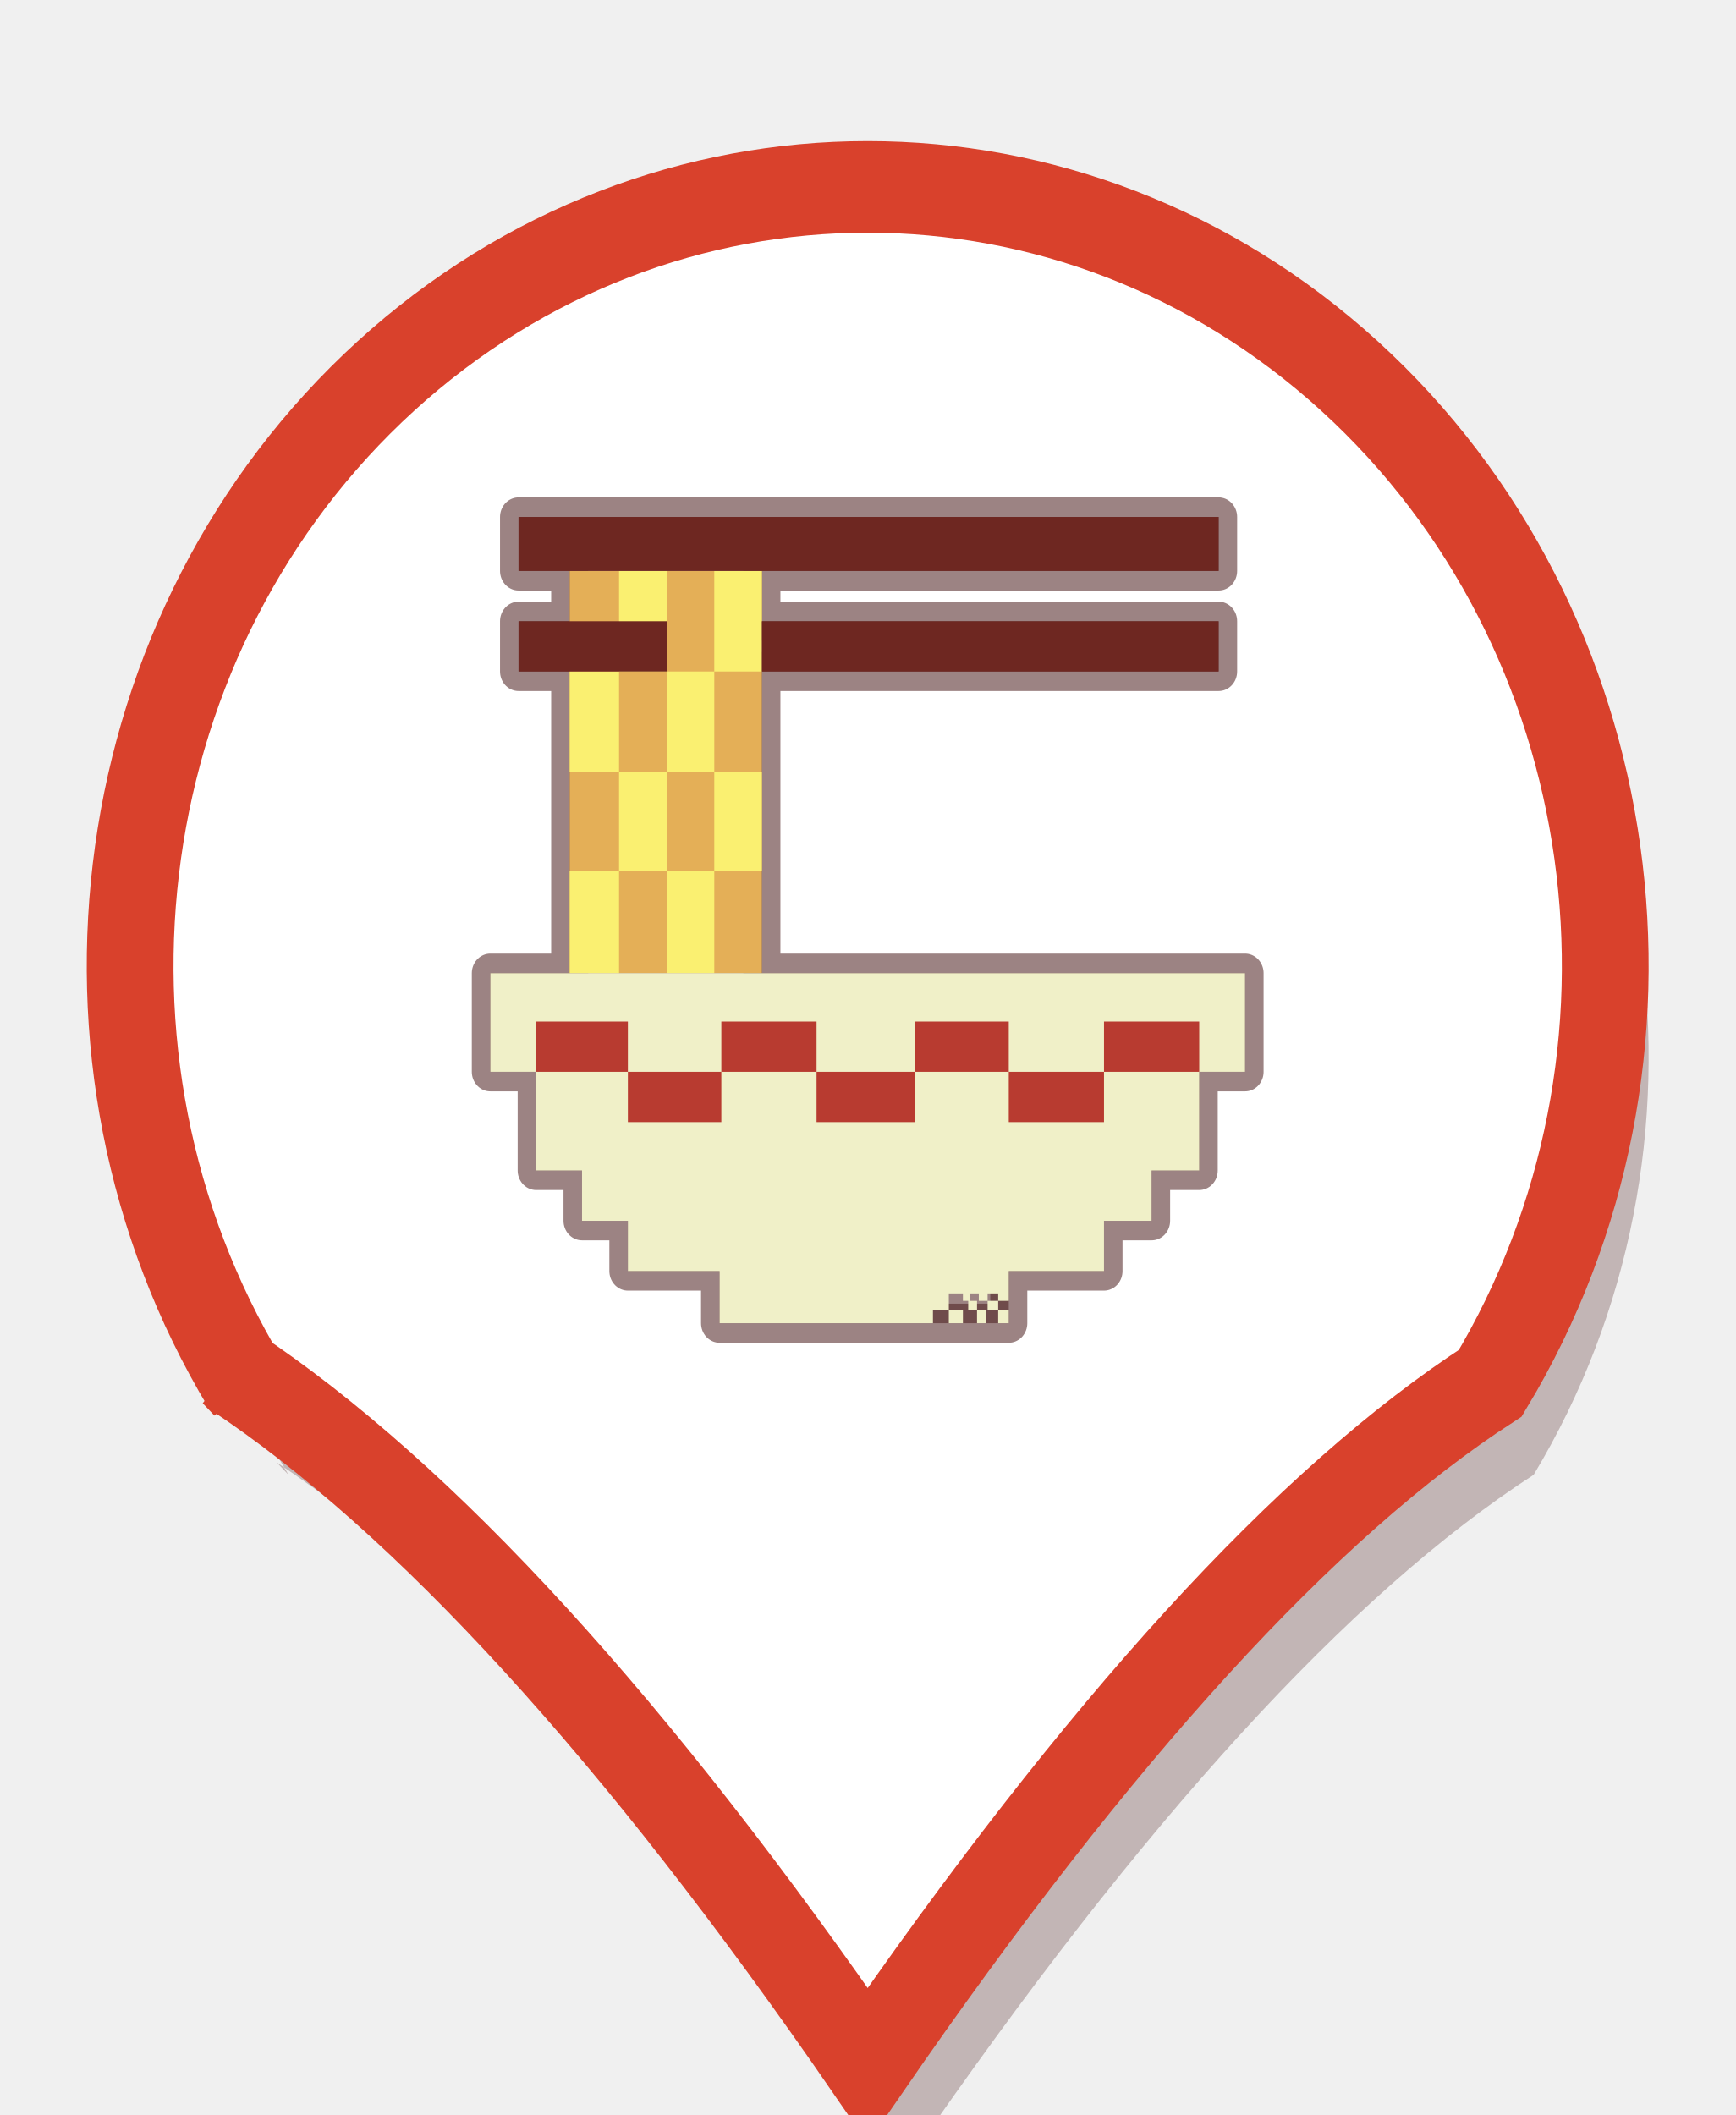
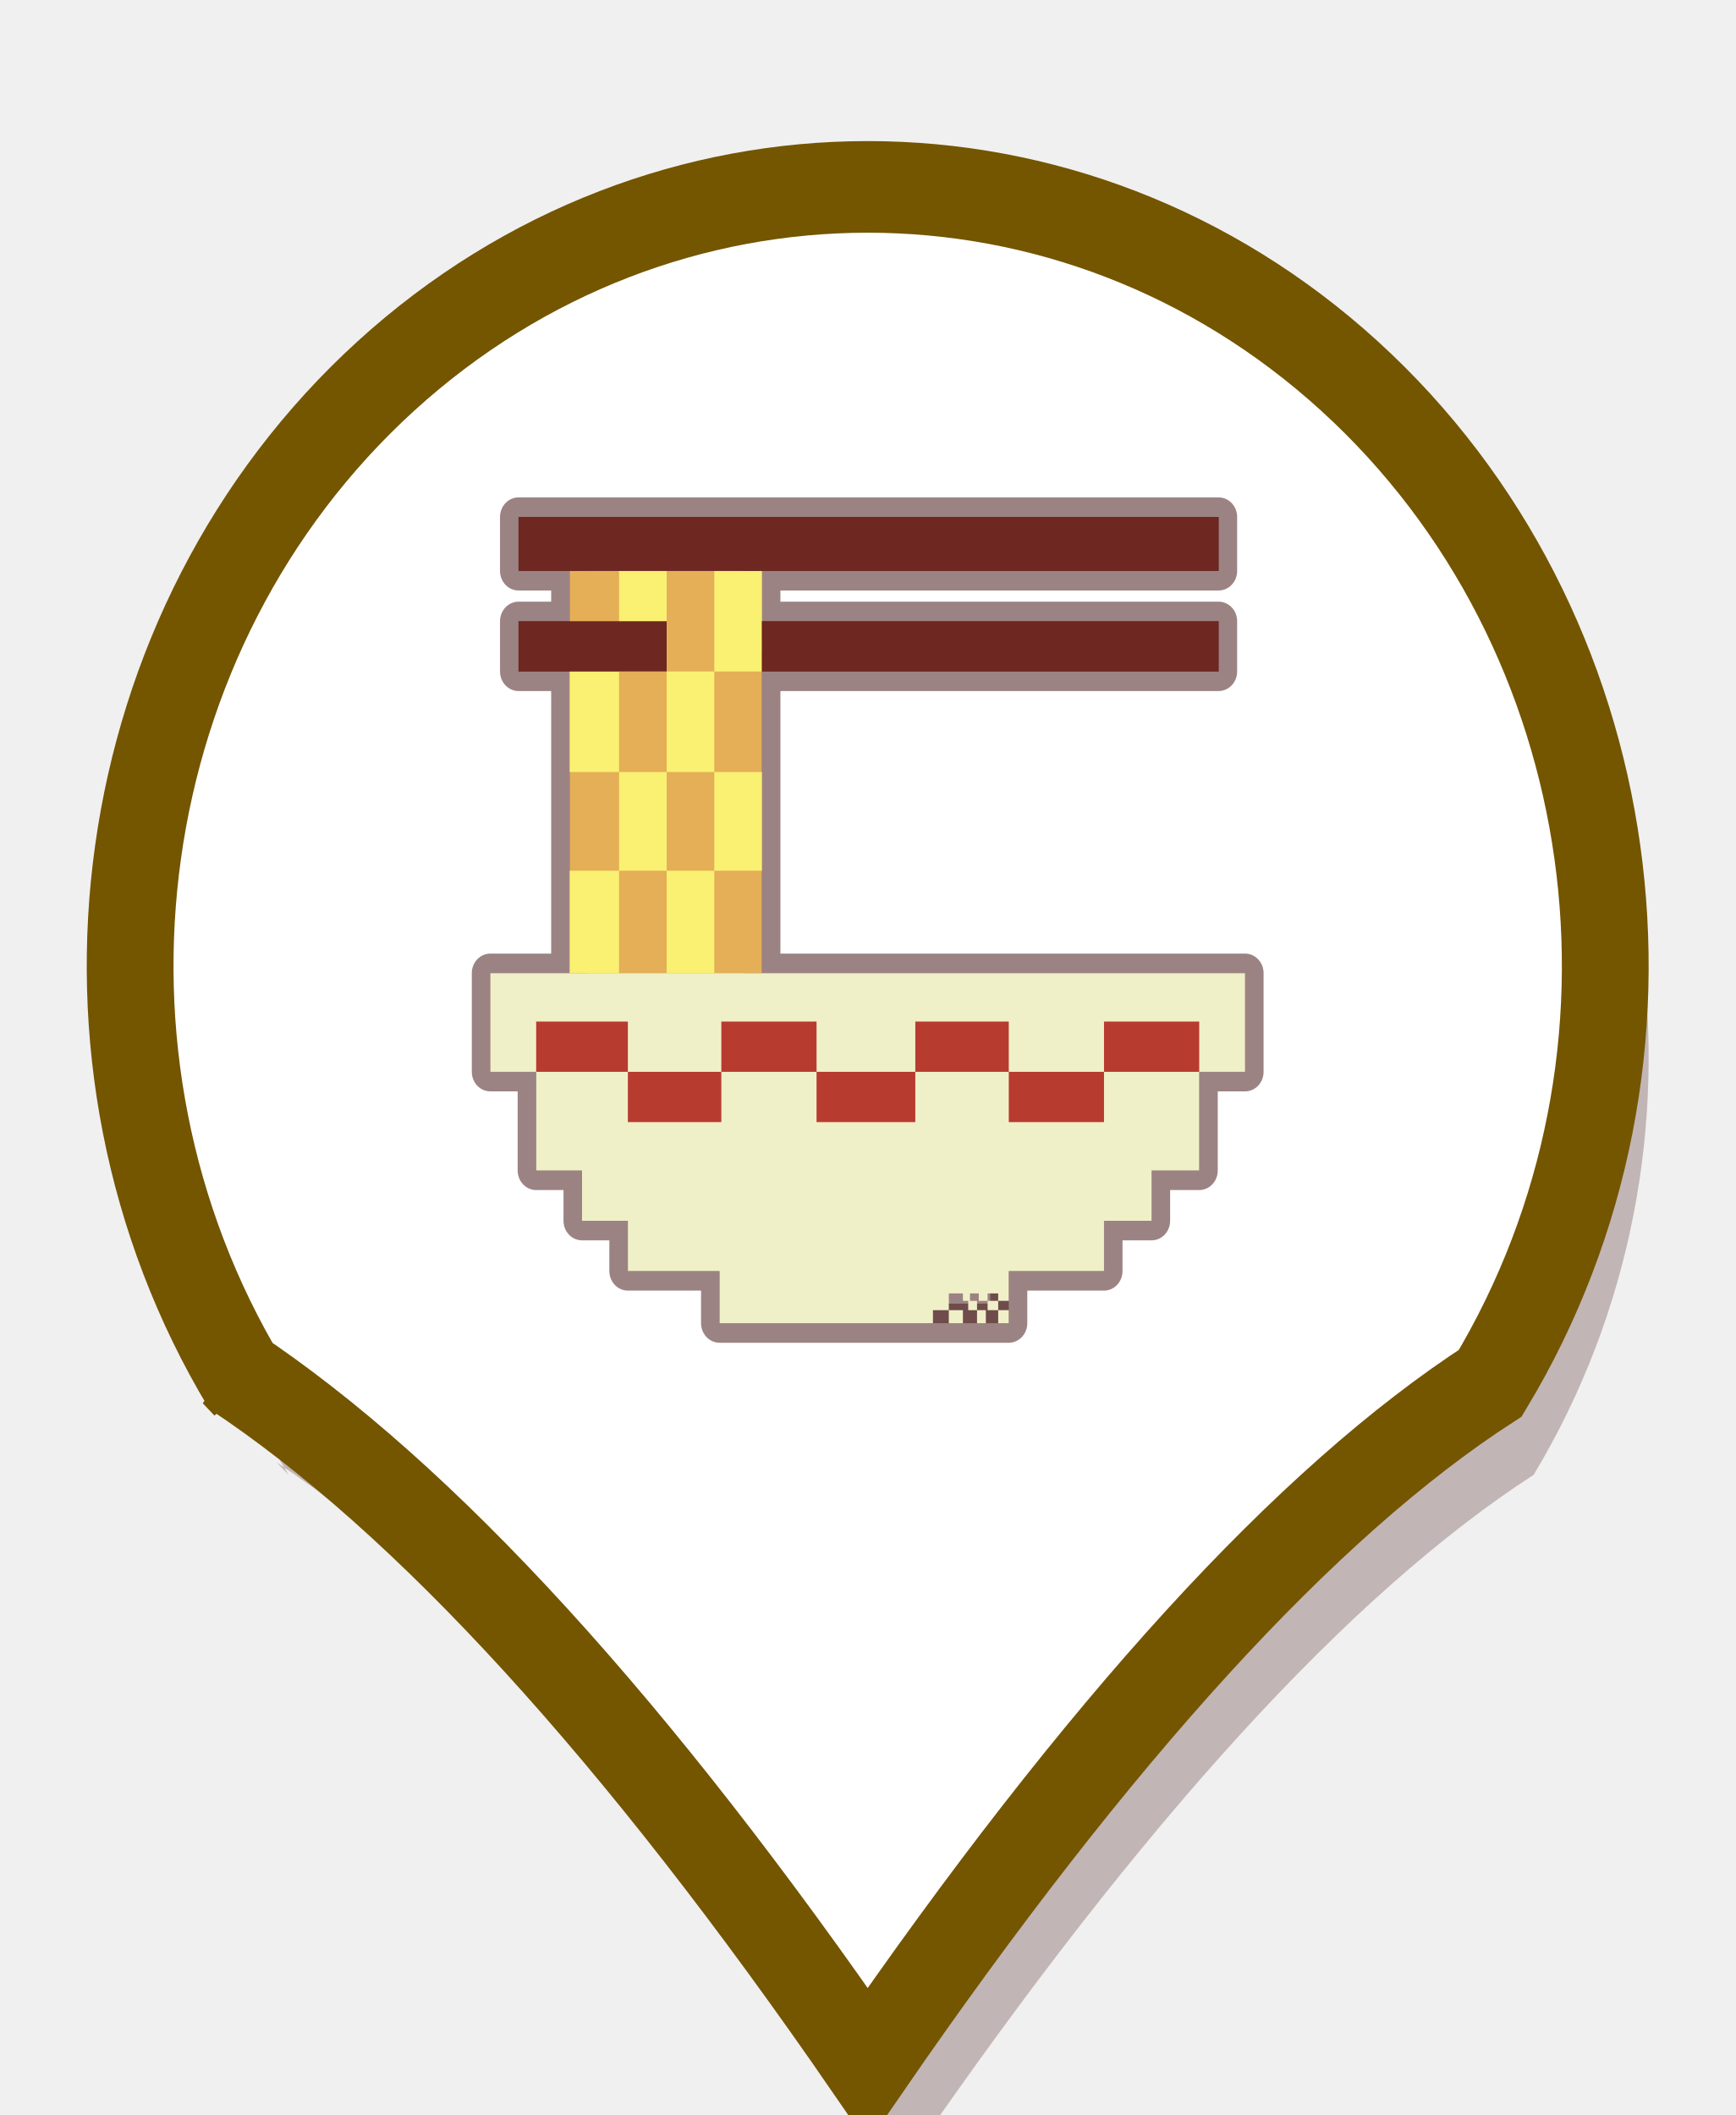
<svg xmlns="http://www.w3.org/2000/svg" width="32" height="39" viewBox="0 0 28 34">
  <g transform="scale(0.7 0.7391304)">
    <path fill-opacity="0.28" fill="#4B1E1D" d="M6.65,32.11 A17,17 0,1 1 35.35,32.11 Q29,36 21,47 Q13,36 6.38,31.84 Z" />
-     <path fill="#FFFFFF" d="M5.65,30.11 A17,17 0,1 1 34.35,30.11 Q28,34 20,45 Q12,34 5.38,29.84 Z" stroke="#D9412C" stroke-width="2" />
+     <path fill="#FFFFFF" d="M5.65,30.11 A17,17 0,1 1 34.35,30.11 Q28,34 20,45 Q12,34 5.38,29.84 Z" stroke="#745500" stroke-width="2" />
    <g transform="translate(-0.811085 -0.140416) scale(0.04064665)">
      <path fill="#4B1E1D" fill-opacity="0.55" stroke="#4B1E1D" stroke-opacity="0.55" stroke-width="21" stroke-linejoin="round" d="M314,279 H711 V308 H452 V335 H711 V362 H452 V524 H726 V577 H700 V630 H673 V657 H646 V684 H592 V712 H428 V684 H376 V657 H350 V630 H324 V577 H298 V524 H343 V362 H314 V335 H343 V308 H314 Z" />
      <path fill="#E4AF57" d="M343,308 H452 V524 H343 Z" />
      <path fill="#FAF071" d="M371,308 H398 V362 H371 Z M425,308 H452 V362 H425 Z M343,362 H371 V416 H343 Z M398,362 H425 V416 H398 Z M371,416 H398 V469 H371 Z M425,416 H452 V469 H425 Z M343,469 H371 V524 H343 Z M398,469 H425 V524 H398 Z" />
      <path fill="#6E2721" d="M314,279 H711 V308 H314 Z M314,335 H398 V362 H314 Z M452,335 H711 V362 H452 Z" />
      <path fill="#F0F0C8" d="M298,524 H726 V577 H700 V630 H673 V657 H646 V684 H592 V696 H558 V705 H549 V712 H428 V684 H376 V657 H350 V630 H324 V577 H298 Z M566,696 H570 V700 H566 Z M575,696 H580 V700 H575 Z M586,696 H592 V700 H586 Z M569,700 H574 V705 H569 Z M580,700 H586 V705 H580 Z M558,705 H566 V712 H558 Z M574,705 H579 V712 H574 Z M586,705 H592 V712 H586 Z" />
      <path fill="#B83B30" d="M324,550 H376 V577 H324 Z M429,550 H483 V577 H429 Z M539,550 H592 V577 H539 Z M646,550 H700 V577 H646 Z M376,577 H429 V604 H376 Z M483,577 H539 V604 H483 Z M592,577 H646 V604 H592 Z" />
    </g>
  </g>
</svg>
